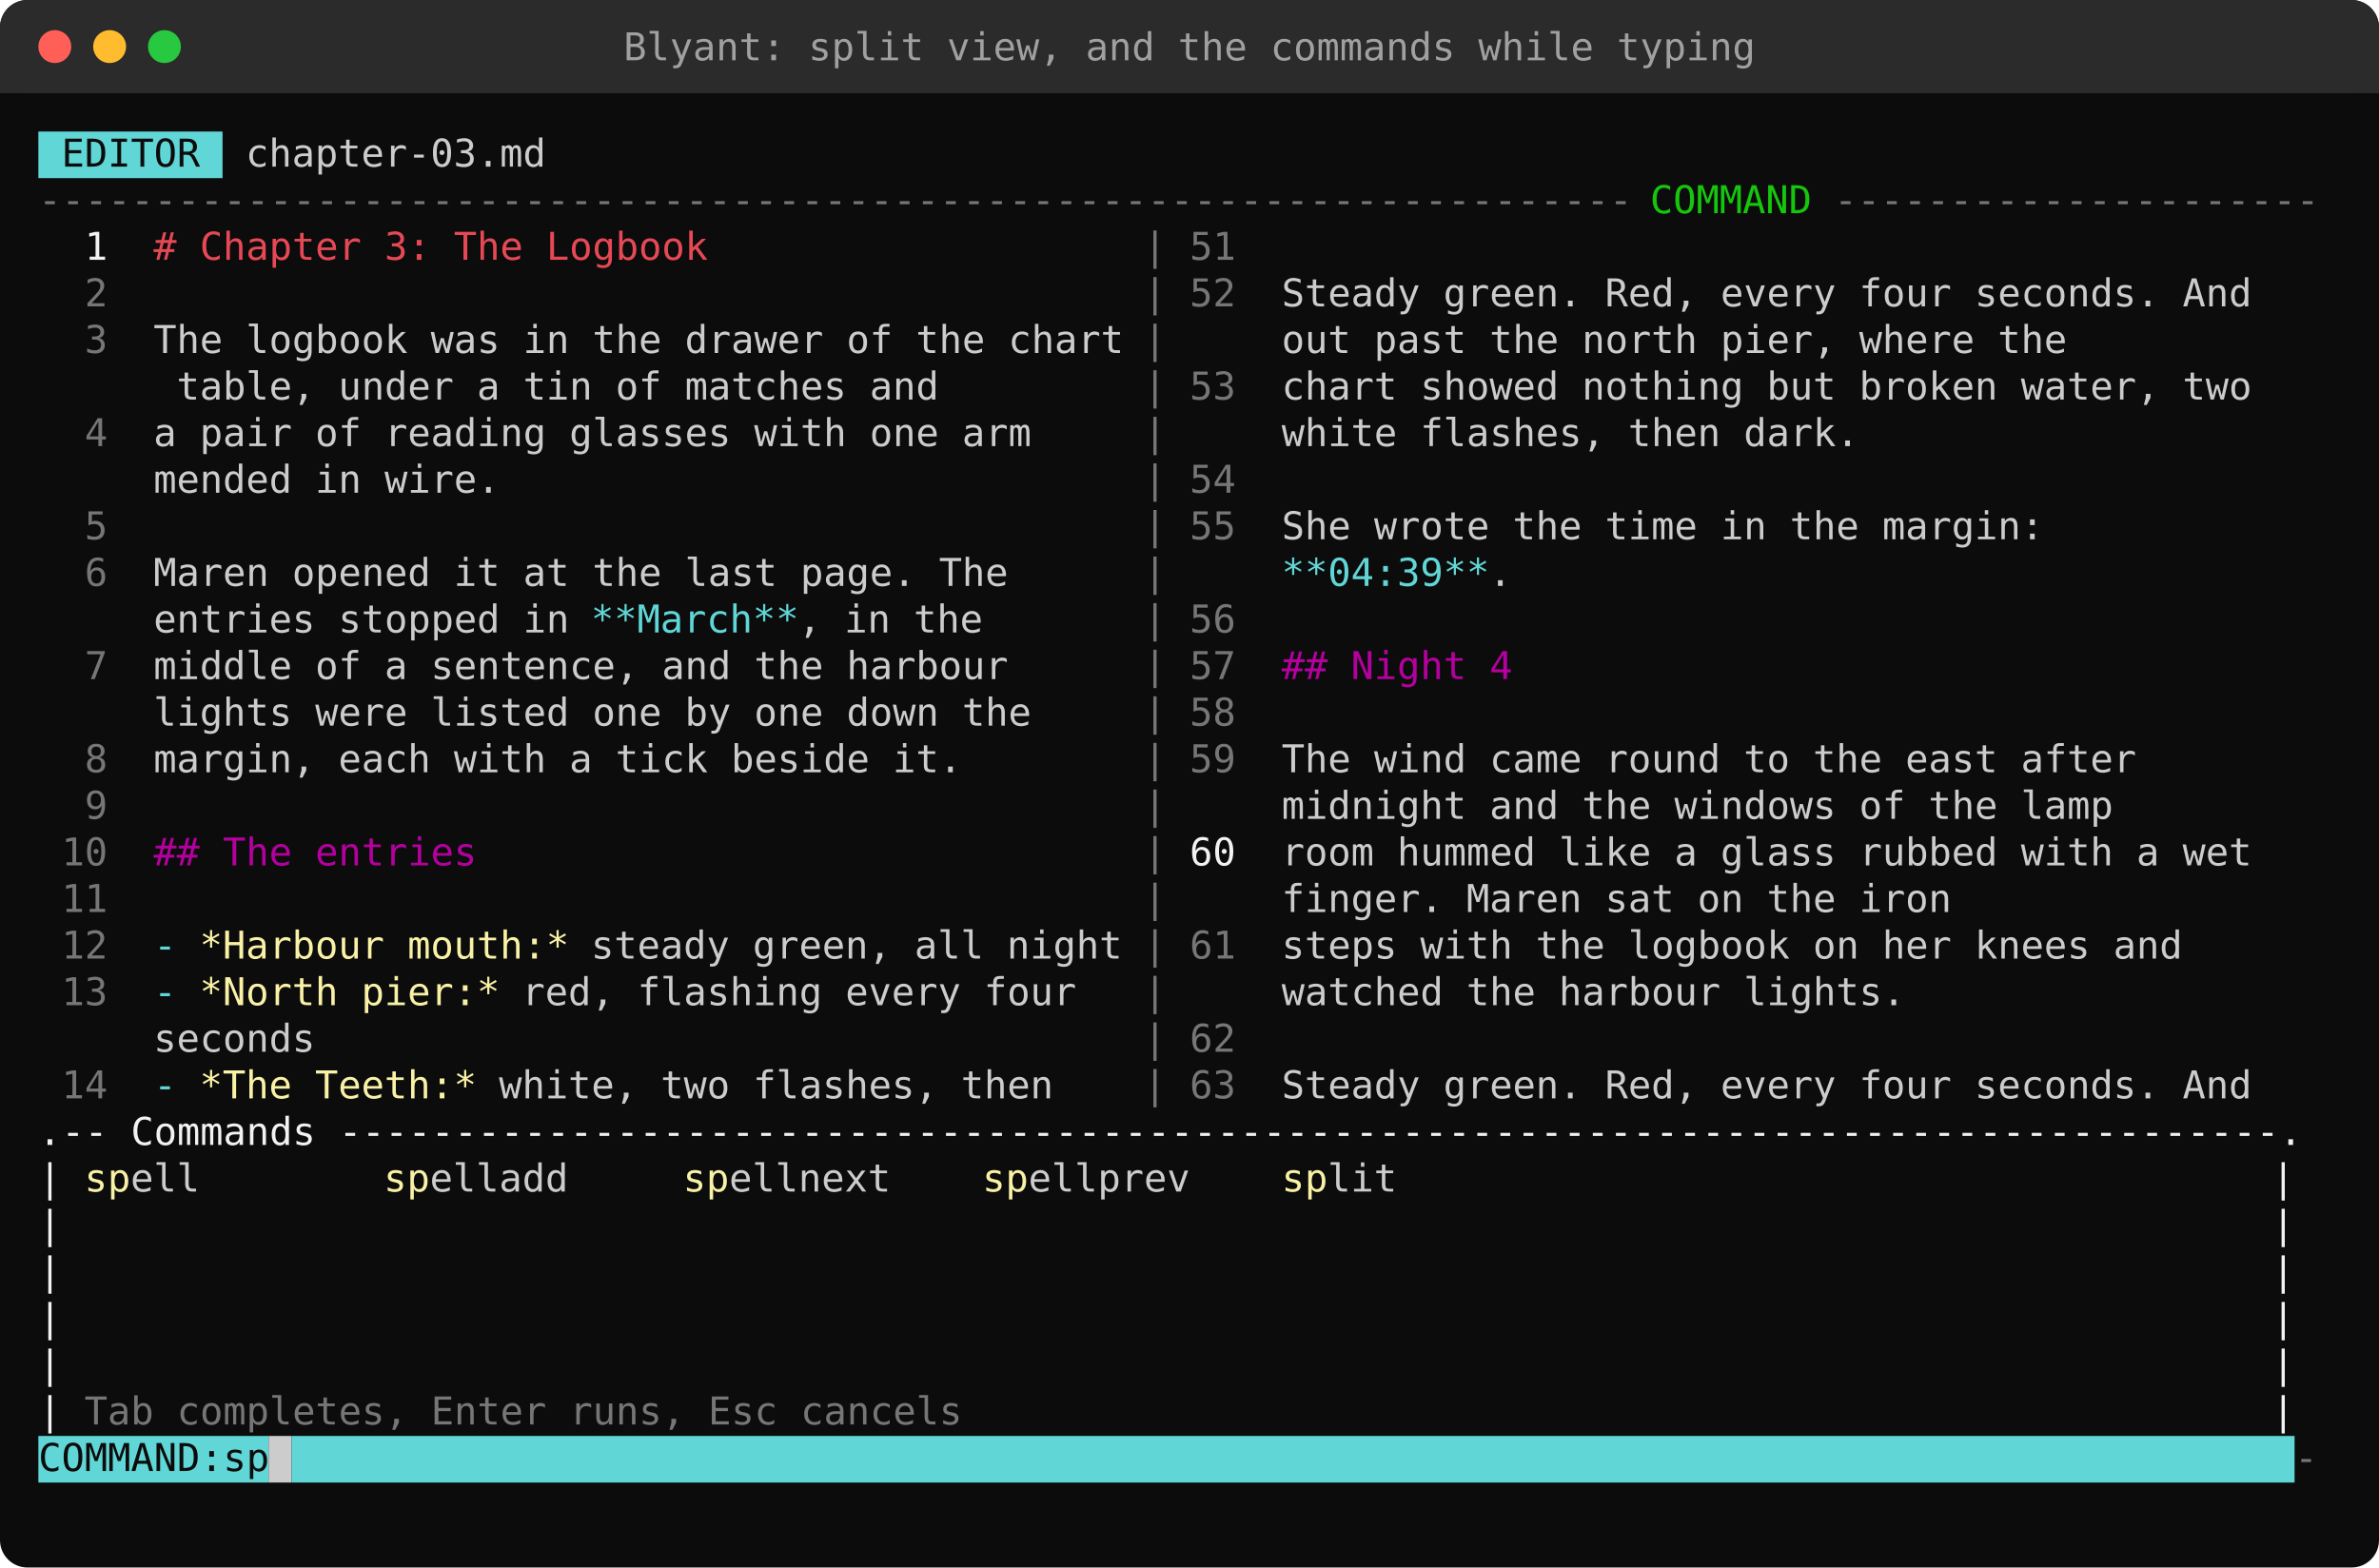
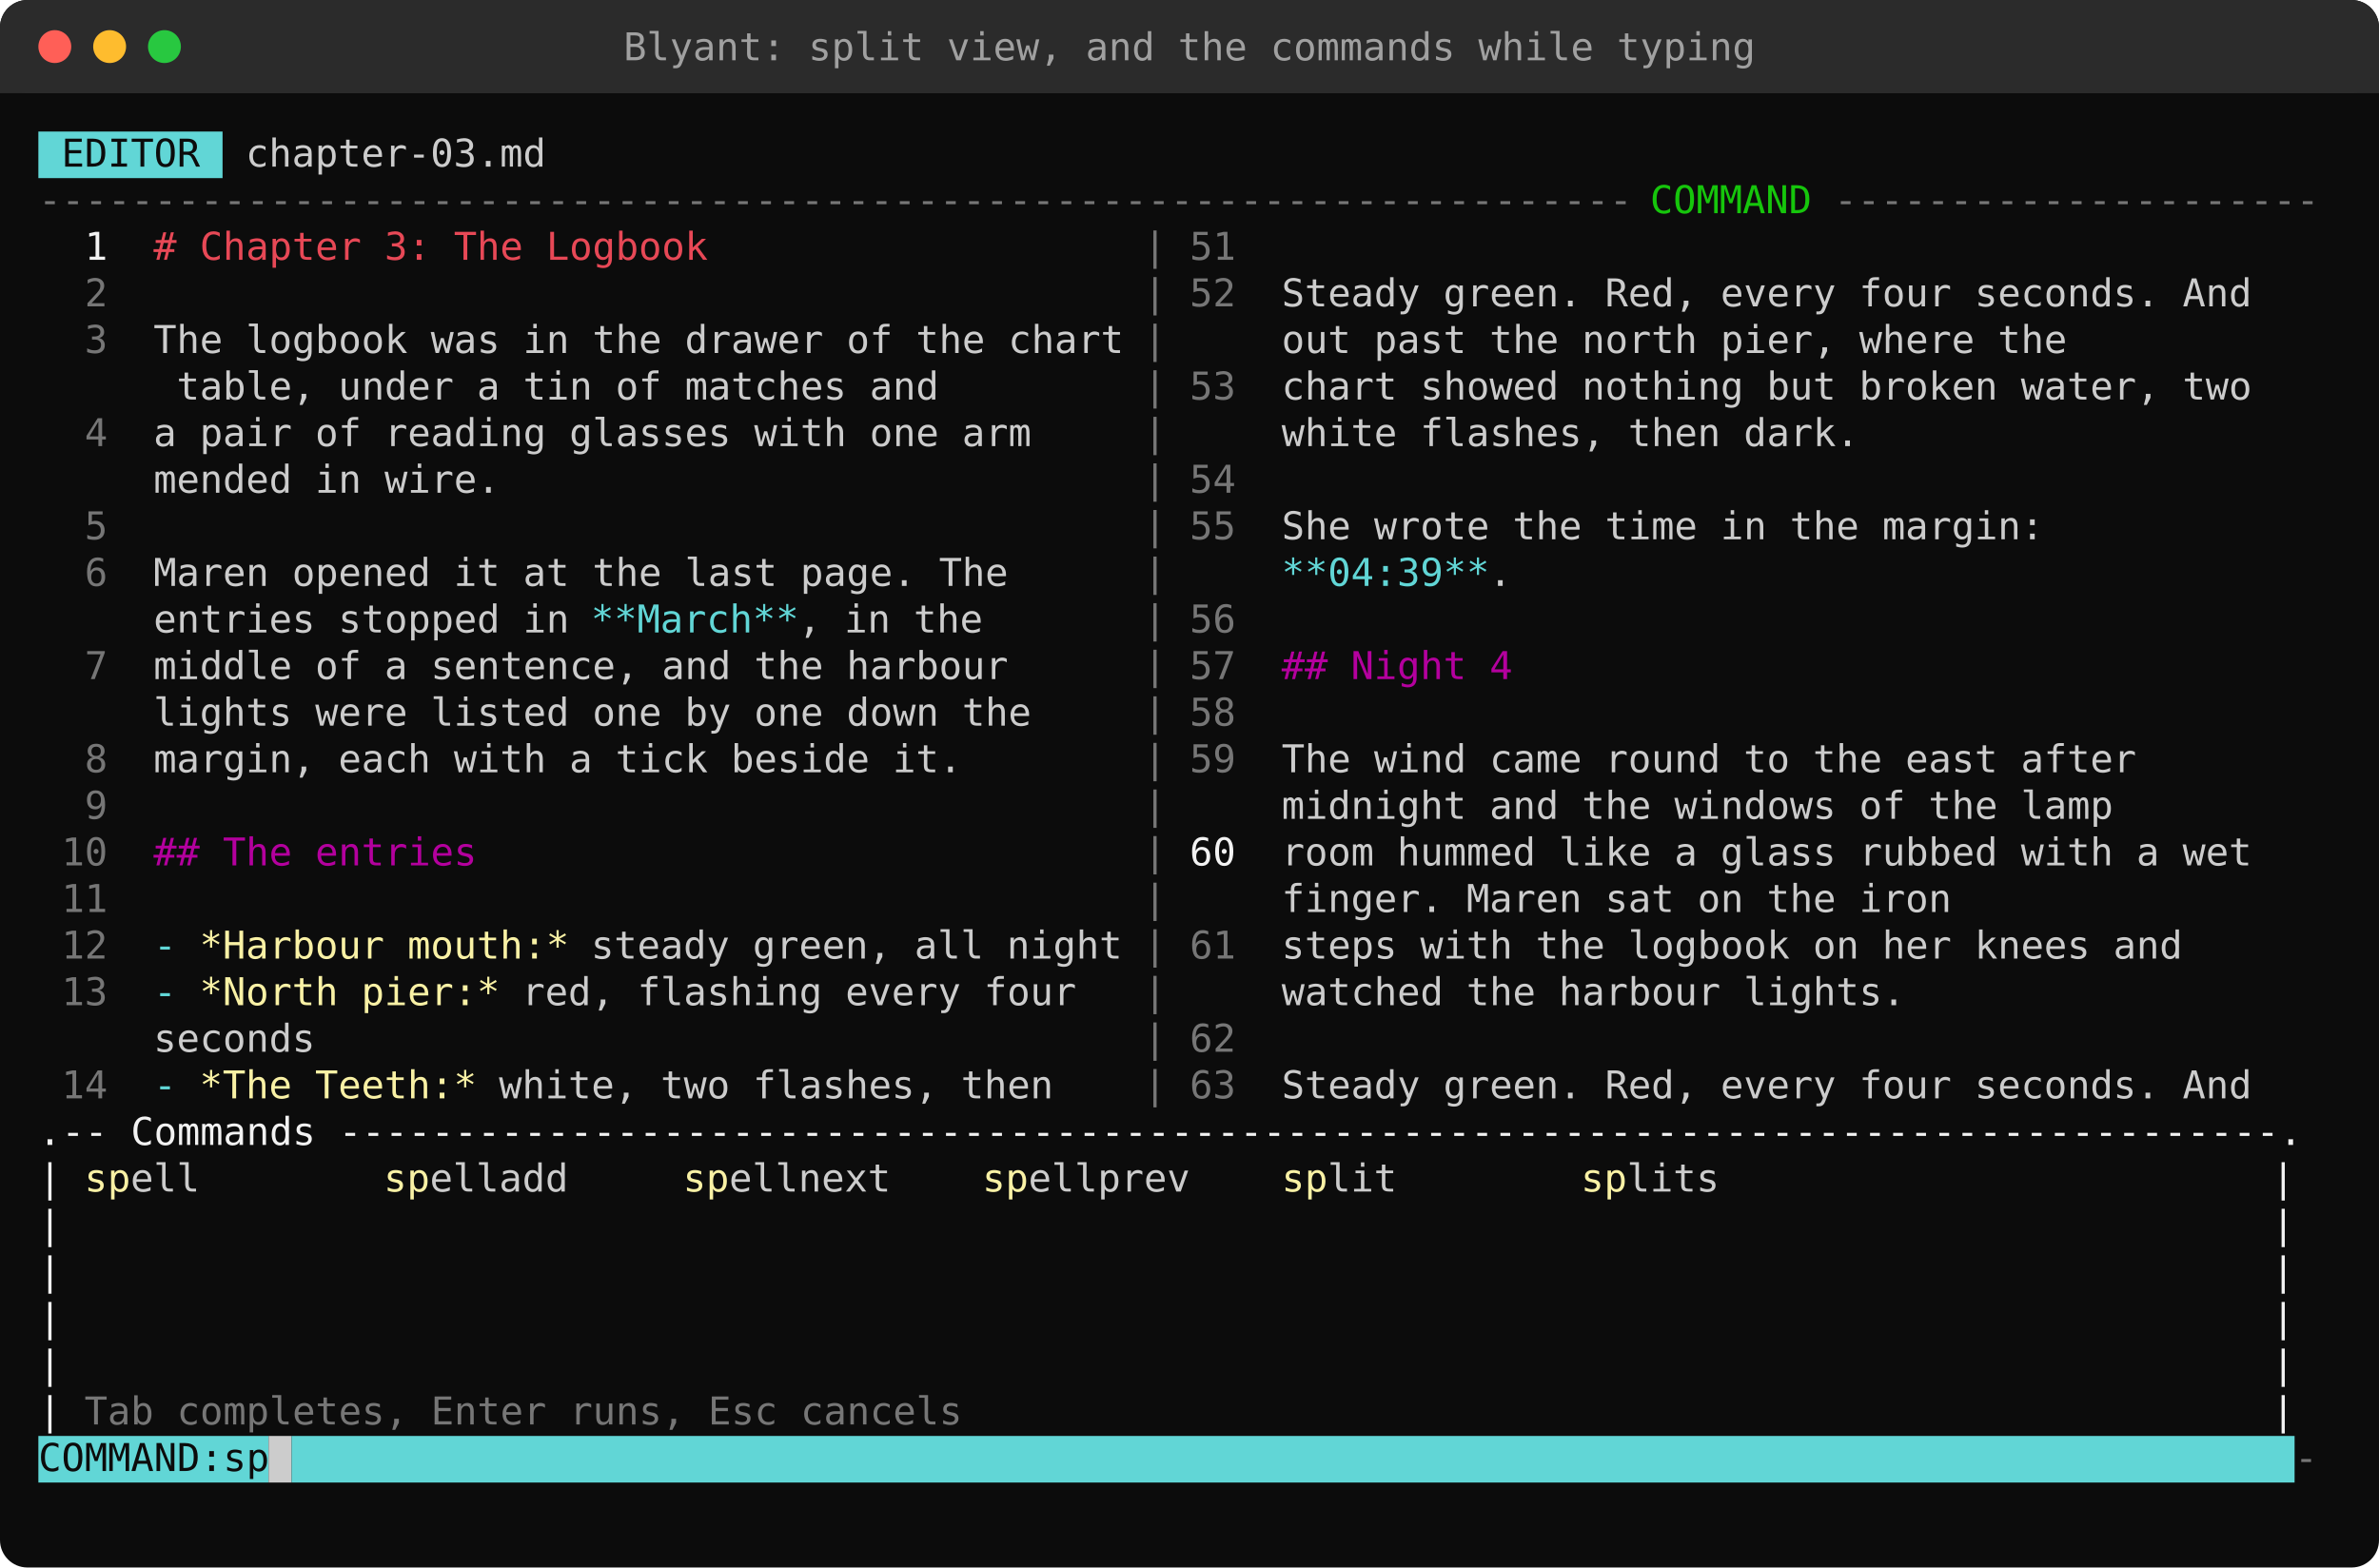
<svg xmlns="http://www.w3.org/2000/svg" width="868" height="572" viewBox="0 0 868 572">
  <style>text{font-family:"Cascadia Mono","Cascadia Code",Consolas,"DejaVu Sans Mono",Menlo,monospace;font-size:14px;white-space:pre}</style>
  <rect width="100%" height="100%" rx="10" fill="#0C0C0C" />
  <rect width="100%" height="34" rx="10" fill="#2B2B2B" />
  <rect y="24" width="100%" height="10" fill="#2B2B2B" />
  <circle cx="20" cy="17" r="6" fill="#FF5F57" />
  <circle cx="40" cy="17" r="6" fill="#FEBC2E" />
  <circle cx="60" cy="17" r="6" fill="#28C840" />
  <text x="434.0" y="22" fill="#A0A0A0" text-anchor="middle">Blyant: split view, and the commands while typing</text>
  <rect x="14.0" y="48" width="67.2" height="17" fill="#61D6D6" />
  <text x="14.0" y="60.8" fill="#0C0C0C" textLength="58.8" lengthAdjust="spacingAndGlyphs" xml:space="preserve"> EDITOR</text>
  <text x="81.2" y="60.8" fill="#CCCCCC" textLength="117.6" lengthAdjust="spacingAndGlyphs" xml:space="preserve"> chapter-03.md</text>
  <text x="14.0" y="77.8" fill="#767676" textLength="579.6" lengthAdjust="spacingAndGlyphs" xml:space="preserve">---------------------------------------------------------------------</text>
  <text x="593.6" y="77.8" fill="#16C60C" textLength="67.2" lengthAdjust="spacingAndGlyphs" xml:space="preserve"> COMMAND</text>
  <text x="669.2" y="77.8" fill="#767676" textLength="176.4" lengthAdjust="spacingAndGlyphs" xml:space="preserve">---------------------</text>
  <text x="14.0" y="94.8" fill="#F2F2F2" textLength="25.2" lengthAdjust="spacingAndGlyphs" xml:space="preserve">  1</text>
  <text x="56.0" y="94.8" fill="#E74856" textLength="201.6" lengthAdjust="spacingAndGlyphs" xml:space="preserve"># Chapter 3: The Logbook</text>
  <text x="417.2" y="94.8" fill="#767676" textLength="33.6" lengthAdjust="spacingAndGlyphs" xml:space="preserve">| 51</text>
  <text x="14.0" y="111.8" fill="#767676" textLength="25.2" lengthAdjust="spacingAndGlyphs" xml:space="preserve">  2</text>
  <text x="417.2" y="111.8" fill="#767676" textLength="33.6" lengthAdjust="spacingAndGlyphs" xml:space="preserve">| 52</text>
  <text x="467.6" y="111.8" fill="#CCCCCC" textLength="352.8" lengthAdjust="spacingAndGlyphs" xml:space="preserve">Steady green. Red, every four seconds. And</text>
  <text x="14.0" y="128.8" fill="#767676" textLength="25.2" lengthAdjust="spacingAndGlyphs" xml:space="preserve">  3</text>
  <text x="56.0" y="128.8" fill="#CCCCCC" textLength="352.8" lengthAdjust="spacingAndGlyphs" xml:space="preserve">The logbook was in the drawer of the chart</text>
  <text x="417.2" y="128.8" fill="#767676" textLength="8.4" lengthAdjust="spacingAndGlyphs" xml:space="preserve">|</text>
  <text x="467.6" y="128.8" fill="#CCCCCC" textLength="285.6" lengthAdjust="spacingAndGlyphs" xml:space="preserve">out past the north pier, where the</text>
  <text x="56.0" y="145.8" fill="#CCCCCC" textLength="285.6" lengthAdjust="spacingAndGlyphs" xml:space="preserve"> table, under a tin of matches and</text>
  <text x="417.2" y="145.8" fill="#767676" textLength="33.6" lengthAdjust="spacingAndGlyphs" xml:space="preserve">| 53</text>
  <text x="467.6" y="145.8" fill="#CCCCCC" textLength="352.8" lengthAdjust="spacingAndGlyphs" xml:space="preserve">chart showed nothing but broken water, two</text>
  <text x="14.0" y="162.8" fill="#767676" textLength="25.2" lengthAdjust="spacingAndGlyphs" xml:space="preserve">  4</text>
  <text x="56.0" y="162.8" fill="#CCCCCC" textLength="319.2" lengthAdjust="spacingAndGlyphs" xml:space="preserve">a pair of reading glasses with one arm</text>
  <text x="417.2" y="162.8" fill="#767676" textLength="8.4" lengthAdjust="spacingAndGlyphs" xml:space="preserve">|</text>
  <text x="467.6" y="162.8" fill="#CCCCCC" textLength="210.0" lengthAdjust="spacingAndGlyphs" xml:space="preserve">white flashes, then dark.</text>
  <text x="56.0" y="179.8" fill="#CCCCCC" textLength="126.0" lengthAdjust="spacingAndGlyphs" xml:space="preserve">mended in wire.</text>
  <text x="417.2" y="179.8" fill="#767676" textLength="33.6" lengthAdjust="spacingAndGlyphs" xml:space="preserve">| 54</text>
  <text x="14.0" y="196.8" fill="#767676" textLength="25.2" lengthAdjust="spacingAndGlyphs" xml:space="preserve">  5</text>
  <text x="417.2" y="196.8" fill="#767676" textLength="33.6" lengthAdjust="spacingAndGlyphs" xml:space="preserve">| 55</text>
  <text x="467.6" y="196.8" fill="#CCCCCC" textLength="277.2" lengthAdjust="spacingAndGlyphs" xml:space="preserve">She wrote the time in the margin:</text>
  <text x="14.0" y="213.8" fill="#767676" textLength="25.2" lengthAdjust="spacingAndGlyphs" xml:space="preserve">  6</text>
  <text x="56.0" y="213.8" fill="#CCCCCC" textLength="310.8" lengthAdjust="spacingAndGlyphs" xml:space="preserve">Maren opened it at the last page. The</text>
  <text x="417.2" y="213.8" fill="#767676" textLength="8.4" lengthAdjust="spacingAndGlyphs" xml:space="preserve">|</text>
  <text x="467.6" y="213.8" fill="#61D6D6" textLength="75.6" lengthAdjust="spacingAndGlyphs" xml:space="preserve">**04:39**</text>
  <text x="543.2" y="213.8" fill="#CCCCCC" textLength="8.4" lengthAdjust="spacingAndGlyphs" xml:space="preserve">.</text>
  <text x="56.0" y="230.8" fill="#CCCCCC" textLength="151.2" lengthAdjust="spacingAndGlyphs" xml:space="preserve">entries stopped in</text>
  <text x="215.6" y="230.8" fill="#61D6D6" textLength="75.6" lengthAdjust="spacingAndGlyphs" xml:space="preserve">**March**</text>
  <text x="291.2" y="230.8" fill="#CCCCCC" textLength="67.2" lengthAdjust="spacingAndGlyphs" xml:space="preserve">, in the</text>
  <text x="417.2" y="230.8" fill="#767676" textLength="33.6" lengthAdjust="spacingAndGlyphs" xml:space="preserve">| 56</text>
  <text x="14.0" y="247.8" fill="#767676" textLength="25.2" lengthAdjust="spacingAndGlyphs" xml:space="preserve">  7</text>
  <text x="56.0" y="247.8" fill="#CCCCCC" textLength="310.8" lengthAdjust="spacingAndGlyphs" xml:space="preserve">middle of a sentence, and the harbour</text>
  <text x="417.2" y="247.8" fill="#767676" textLength="33.6" lengthAdjust="spacingAndGlyphs" xml:space="preserve">| 57</text>
  <text x="467.6" y="247.8" fill="#B4009E" textLength="84.0" lengthAdjust="spacingAndGlyphs" xml:space="preserve">## Night 4</text>
  <text x="56.0" y="264.8" fill="#CCCCCC" textLength="319.2" lengthAdjust="spacingAndGlyphs" xml:space="preserve">lights were listed one by one down the</text>
  <text x="417.2" y="264.8" fill="#767676" textLength="33.6" lengthAdjust="spacingAndGlyphs" xml:space="preserve">| 58</text>
  <text x="14.0" y="281.8" fill="#767676" textLength="25.2" lengthAdjust="spacingAndGlyphs" xml:space="preserve">  8</text>
  <text x="56.0" y="281.8" fill="#CCCCCC" textLength="294.0" lengthAdjust="spacingAndGlyphs" xml:space="preserve">margin, each with a tick beside it.</text>
  <text x="417.2" y="281.8" fill="#767676" textLength="33.6" lengthAdjust="spacingAndGlyphs" xml:space="preserve">| 59</text>
  <text x="467.6" y="281.8" fill="#CCCCCC" textLength="310.8" lengthAdjust="spacingAndGlyphs" xml:space="preserve">The wind came round to the east after</text>
  <text x="14.0" y="298.8" fill="#767676" textLength="25.2" lengthAdjust="spacingAndGlyphs" xml:space="preserve">  9</text>
  <text x="417.2" y="298.8" fill="#767676" textLength="8.4" lengthAdjust="spacingAndGlyphs" xml:space="preserve">|</text>
  <text x="467.6" y="298.8" fill="#CCCCCC" textLength="302.4" lengthAdjust="spacingAndGlyphs" xml:space="preserve">midnight and the windows of the lamp</text>
  <text x="14.0" y="315.8" fill="#767676" textLength="25.2" lengthAdjust="spacingAndGlyphs" xml:space="preserve"> 10</text>
  <text x="56.0" y="315.8" fill="#B4009E" textLength="117.6" lengthAdjust="spacingAndGlyphs" xml:space="preserve">## The entries</text>
  <text x="417.2" y="315.8" fill="#767676" textLength="8.4" lengthAdjust="spacingAndGlyphs" xml:space="preserve">|</text>
  <text x="425.6" y="315.8" fill="#F2F2F2" textLength="25.2" lengthAdjust="spacingAndGlyphs" xml:space="preserve"> 60</text>
  <text x="467.6" y="315.8" fill="#CCCCCC" textLength="352.8" lengthAdjust="spacingAndGlyphs" xml:space="preserve">room hummed like a glass rubbed with a wet</text>
  <text x="14.0" y="332.8" fill="#767676" textLength="25.2" lengthAdjust="spacingAndGlyphs" xml:space="preserve"> 11</text>
  <text x="417.2" y="332.8" fill="#767676" textLength="8.4" lengthAdjust="spacingAndGlyphs" xml:space="preserve">|</text>
  <text x="467.6" y="332.8" fill="#CCCCCC" textLength="243.6" lengthAdjust="spacingAndGlyphs" xml:space="preserve">finger. Maren sat on the iron</text>
  <text x="14.0" y="349.8" fill="#767676" textLength="25.2" lengthAdjust="spacingAndGlyphs" xml:space="preserve"> 12</text>
  <text x="56.0" y="349.8" fill="#61D6D6" textLength="8.4" lengthAdjust="spacingAndGlyphs" xml:space="preserve">-</text>
  <text x="72.8" y="349.8" fill="#F9F1A5" textLength="134.4" lengthAdjust="spacingAndGlyphs" xml:space="preserve">*Harbour mouth:*</text>
  <text x="207.2" y="349.8" fill="#CCCCCC" textLength="201.6" lengthAdjust="spacingAndGlyphs" xml:space="preserve"> steady green, all night</text>
  <text x="417.2" y="349.8" fill="#767676" textLength="33.6" lengthAdjust="spacingAndGlyphs" xml:space="preserve">| 61</text>
  <text x="467.6" y="349.8" fill="#CCCCCC" textLength="327.6" lengthAdjust="spacingAndGlyphs" xml:space="preserve">steps with the logbook on her knees and</text>
  <text x="14.0" y="366.8" fill="#767676" textLength="25.2" lengthAdjust="spacingAndGlyphs" xml:space="preserve"> 13</text>
  <text x="56.0" y="366.8" fill="#61D6D6" textLength="8.4" lengthAdjust="spacingAndGlyphs" xml:space="preserve">-</text>
  <text x="72.8" y="366.8" fill="#F9F1A5" textLength="109.2" lengthAdjust="spacingAndGlyphs" xml:space="preserve">*North pier:*</text>
  <text x="182.0" y="366.8" fill="#CCCCCC" textLength="210.0" lengthAdjust="spacingAndGlyphs" xml:space="preserve"> red, flashing every four</text>
  <text x="417.2" y="366.8" fill="#767676" textLength="8.4" lengthAdjust="spacingAndGlyphs" xml:space="preserve">|</text>
  <text x="467.6" y="366.8" fill="#CCCCCC" textLength="226.8" lengthAdjust="spacingAndGlyphs" xml:space="preserve">watched the harbour lights.</text>
  <text x="56.0" y="383.8" fill="#CCCCCC" textLength="58.8" lengthAdjust="spacingAndGlyphs" xml:space="preserve">seconds</text>
  <text x="417.2" y="383.8" fill="#767676" textLength="33.6" lengthAdjust="spacingAndGlyphs" xml:space="preserve">| 62</text>
  <text x="14.0" y="400.8" fill="#767676" textLength="25.2" lengthAdjust="spacingAndGlyphs" xml:space="preserve"> 14</text>
  <text x="56.0" y="400.8" fill="#61D6D6" textLength="8.4" lengthAdjust="spacingAndGlyphs" xml:space="preserve">-</text>
  <text x="72.8" y="400.8" fill="#F9F1A5" textLength="100.8" lengthAdjust="spacingAndGlyphs" xml:space="preserve">*The Teeth:*</text>
  <text x="173.6" y="400.8" fill="#CCCCCC" textLength="210.0" lengthAdjust="spacingAndGlyphs" xml:space="preserve"> white, two flashes, then</text>
  <text x="417.2" y="400.8" fill="#767676" textLength="33.6" lengthAdjust="spacingAndGlyphs" xml:space="preserve">| 63</text>
  <text x="467.6" y="400.8" fill="#CCCCCC" textLength="352.8" lengthAdjust="spacingAndGlyphs" xml:space="preserve">Steady green. Red, every four seconds. And</text>
  <text x="14.0" y="417.8" fill="#F2F2F2" textLength="823.2" lengthAdjust="spacingAndGlyphs" xml:space="preserve">.-- Commands ------------------------------------------------------------------------------------.</text>
  <text x="14.0" y="434.8" fill="#F2F2F2" textLength="8.4" lengthAdjust="spacingAndGlyphs" xml:space="preserve">|</text>
  <text x="30.8" y="434.8" fill="#F9F1A5" textLength="16.8" lengthAdjust="spacingAndGlyphs" xml:space="preserve">sp</text>
  <text x="47.6" y="434.8" fill="#CCCCCC" textLength="25.2" lengthAdjust="spacingAndGlyphs" xml:space="preserve">ell</text>
  <text x="140.0" y="434.8" fill="#F9F1A5" textLength="16.8" lengthAdjust="spacingAndGlyphs" xml:space="preserve">sp</text>
  <text x="156.8" y="434.8" fill="#CCCCCC" textLength="50.4" lengthAdjust="spacingAndGlyphs" xml:space="preserve">elladd</text>
  <text x="249.2" y="434.8" fill="#F9F1A5" textLength="16.8" lengthAdjust="spacingAndGlyphs" xml:space="preserve">sp</text>
  <text x="266.0" y="434.8" fill="#CCCCCC" textLength="58.8" lengthAdjust="spacingAndGlyphs" xml:space="preserve">ellnext</text>
  <text x="358.4" y="434.8" fill="#F9F1A5" textLength="16.8" lengthAdjust="spacingAndGlyphs" xml:space="preserve">sp</text>
  <text x="375.2" y="434.8" fill="#CCCCCC" textLength="58.8" lengthAdjust="spacingAndGlyphs" xml:space="preserve">ellprev</text>
  <text x="467.6" y="434.8" fill="#F9F1A5" textLength="16.8" lengthAdjust="spacingAndGlyphs" xml:space="preserve">sp</text>
  <text x="484.4" y="434.8" fill="#CCCCCC" textLength="25.2" lengthAdjust="spacingAndGlyphs" xml:space="preserve">lit</text>
+   <text x="576.8" y="434.8" fill="#F9F1A5" textLength="16.8" lengthAdjust="spacingAndGlyphs" xml:space="preserve">sp</text>
+   <text x="593.6" y="434.8" fill="#CCCCCC" textLength="33.6" lengthAdjust="spacingAndGlyphs" xml:space="preserve">lits</text>
  <text x="820.4" y="434.8" fill="#F2F2F2" textLength="16.8" lengthAdjust="spacingAndGlyphs" xml:space="preserve"> |</text>
  <text x="14.0" y="451.8" fill="#F2F2F2" textLength="8.4" lengthAdjust="spacingAndGlyphs" xml:space="preserve">|</text>
  <text x="820.4" y="451.8" fill="#F2F2F2" textLength="16.8" lengthAdjust="spacingAndGlyphs" xml:space="preserve"> |</text>
  <text x="14.0" y="468.8" fill="#F2F2F2" textLength="8.4" lengthAdjust="spacingAndGlyphs" xml:space="preserve">|</text>
  <text x="820.4" y="468.8" fill="#F2F2F2" textLength="16.8" lengthAdjust="spacingAndGlyphs" xml:space="preserve"> |</text>
  <text x="14.0" y="485.8" fill="#F2F2F2" textLength="8.4" lengthAdjust="spacingAndGlyphs" xml:space="preserve">|</text>
  <text x="820.4" y="485.8" fill="#F2F2F2" textLength="16.8" lengthAdjust="spacingAndGlyphs" xml:space="preserve"> |</text>
  <text x="14.0" y="502.8" fill="#F2F2F2" textLength="8.4" lengthAdjust="spacingAndGlyphs" xml:space="preserve">|</text>
  <text x="820.4" y="502.8" fill="#F2F2F2" textLength="16.8" lengthAdjust="spacingAndGlyphs" xml:space="preserve"> |</text>
  <text x="14.0" y="519.8" fill="#F2F2F2" textLength="8.4" lengthAdjust="spacingAndGlyphs" xml:space="preserve">|</text>
  <text x="30.8" y="519.8" fill="#767676" textLength="319.2" lengthAdjust="spacingAndGlyphs" xml:space="preserve">Tab completes, Enter runs, Esc cancels</text>
  <text x="820.4" y="519.8" fill="#F2F2F2" textLength="16.8" lengthAdjust="spacingAndGlyphs" xml:space="preserve"> |</text>
  <rect x="14.0" y="524" width="84.0" height="17" fill="#61D6D6" />
  <rect x="98.0" y="524" width="8.4" height="17" fill="#CCCCCC" />
  <rect x="106.4" y="524" width="730.8" height="17" fill="#61D6D6" />
  <text x="14.0" y="536.8" fill="#0C0C0C" textLength="84.0" lengthAdjust="spacingAndGlyphs" xml:space="preserve">COMMAND:sp</text>
  <text x="837.2" y="536.8" fill="#767676" textLength="8.4" lengthAdjust="spacingAndGlyphs" xml:space="preserve">-</text>
</svg>
